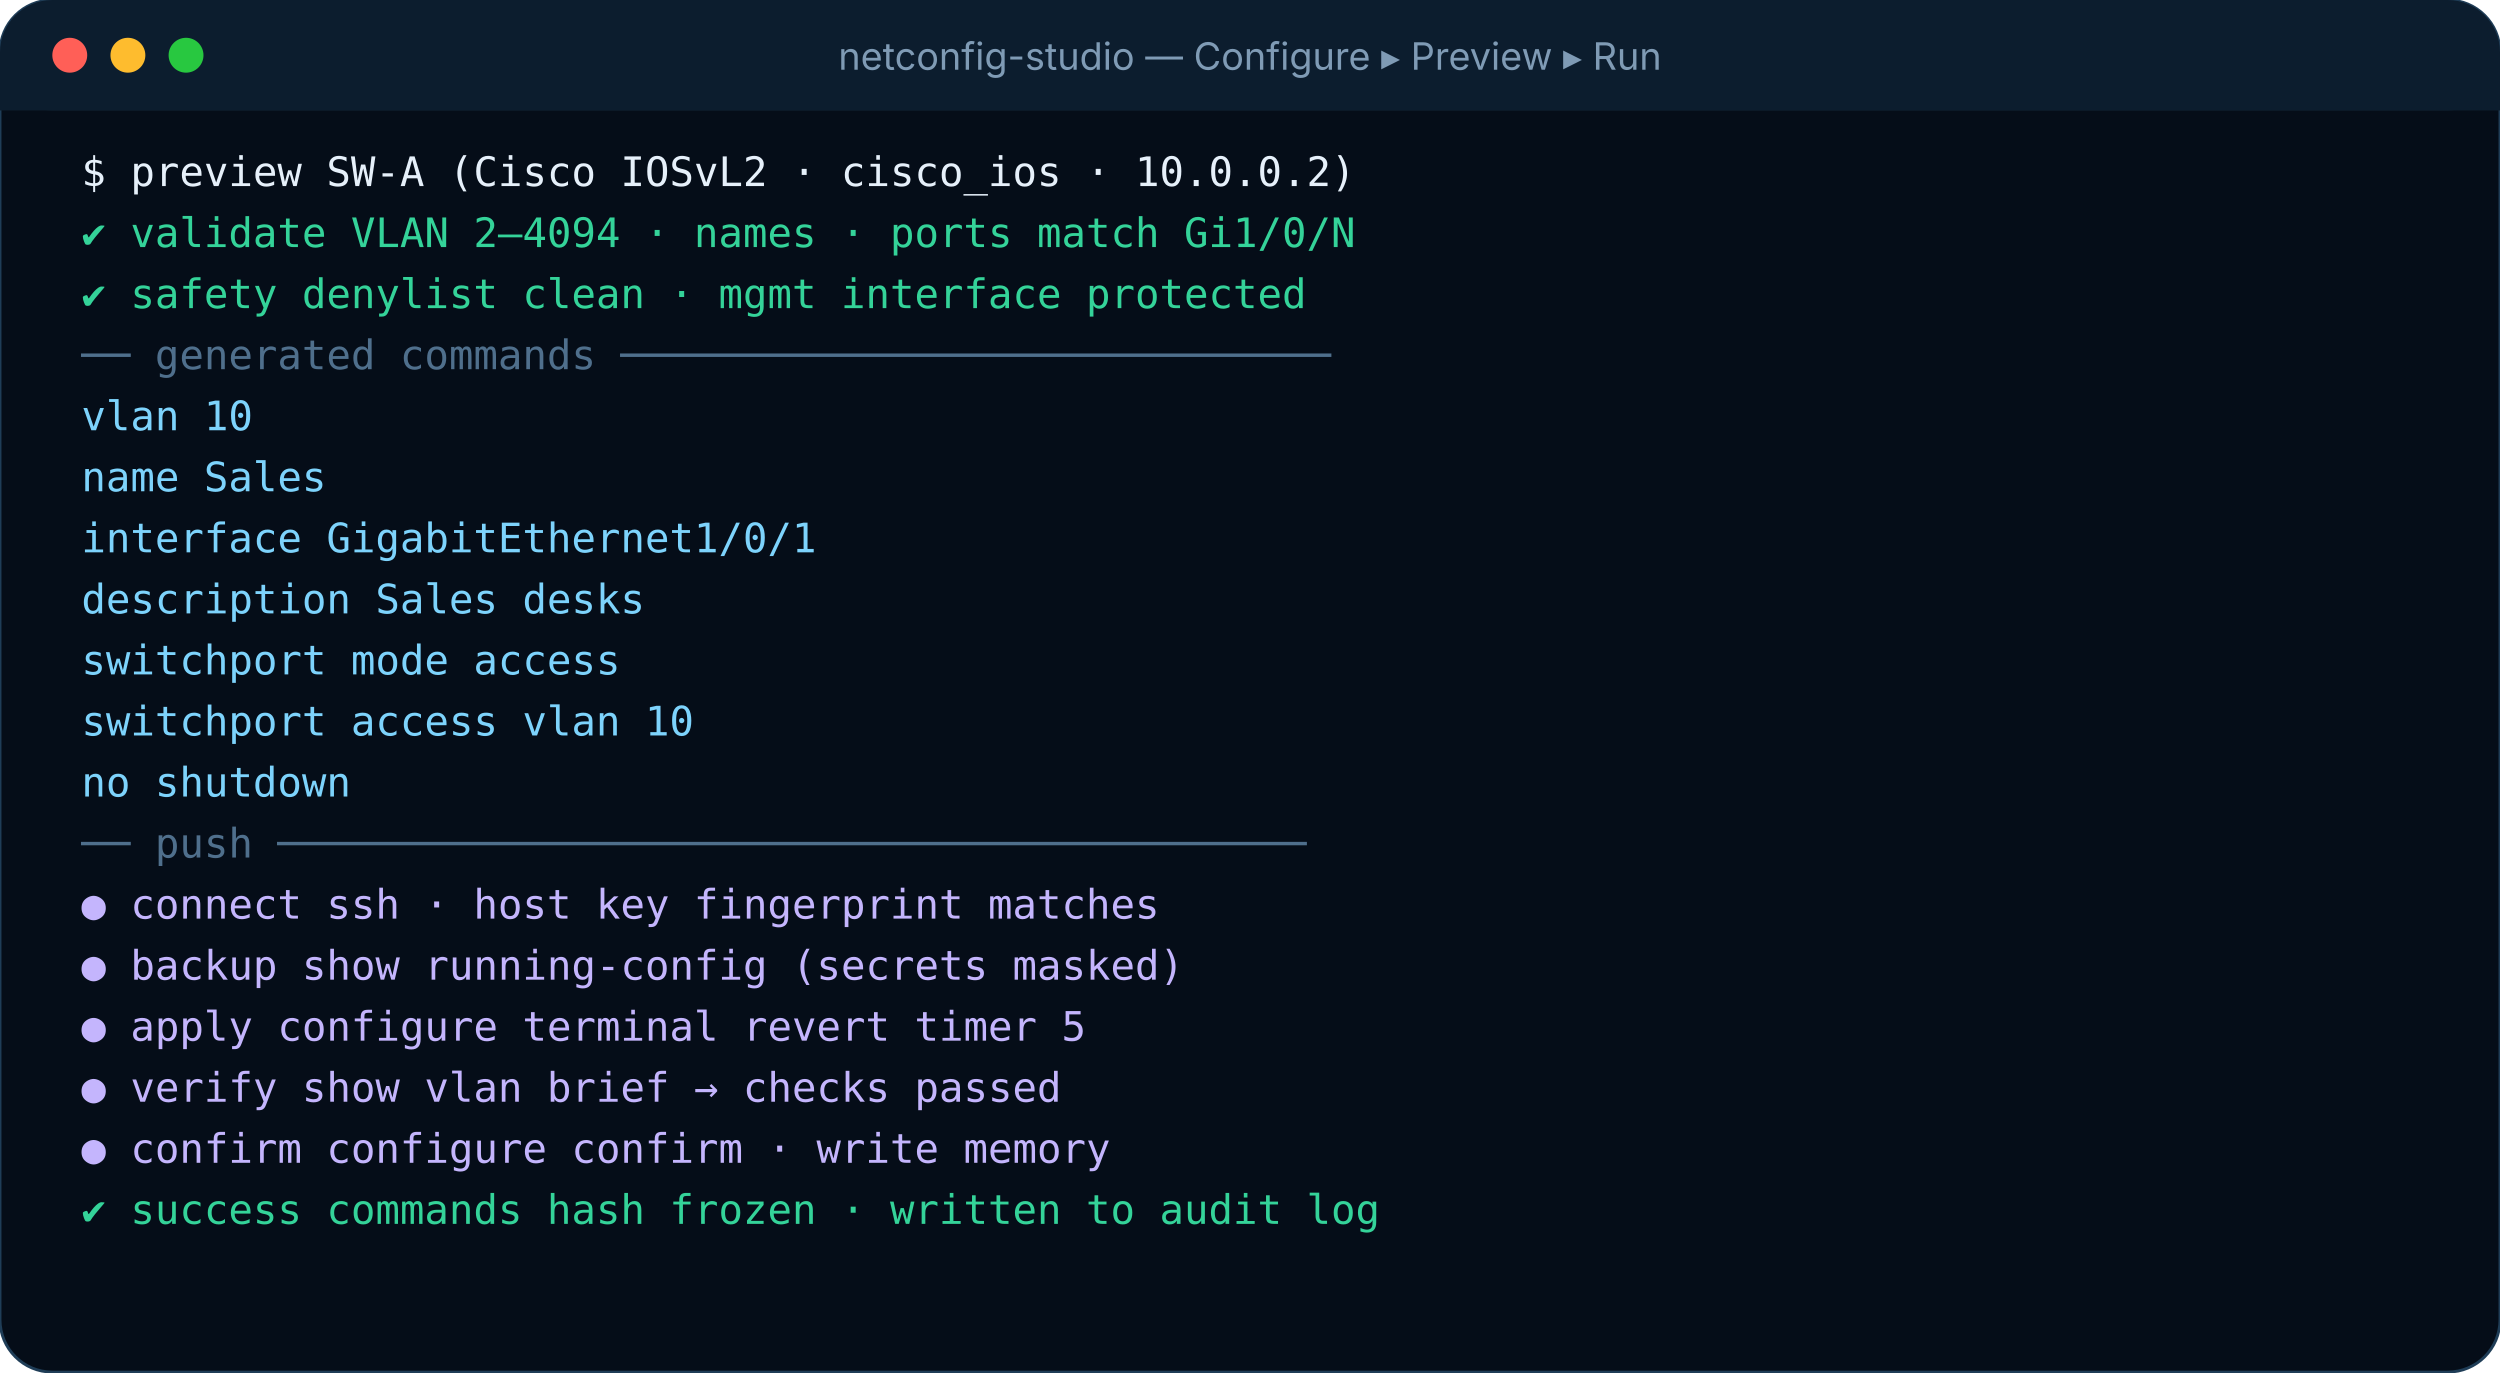
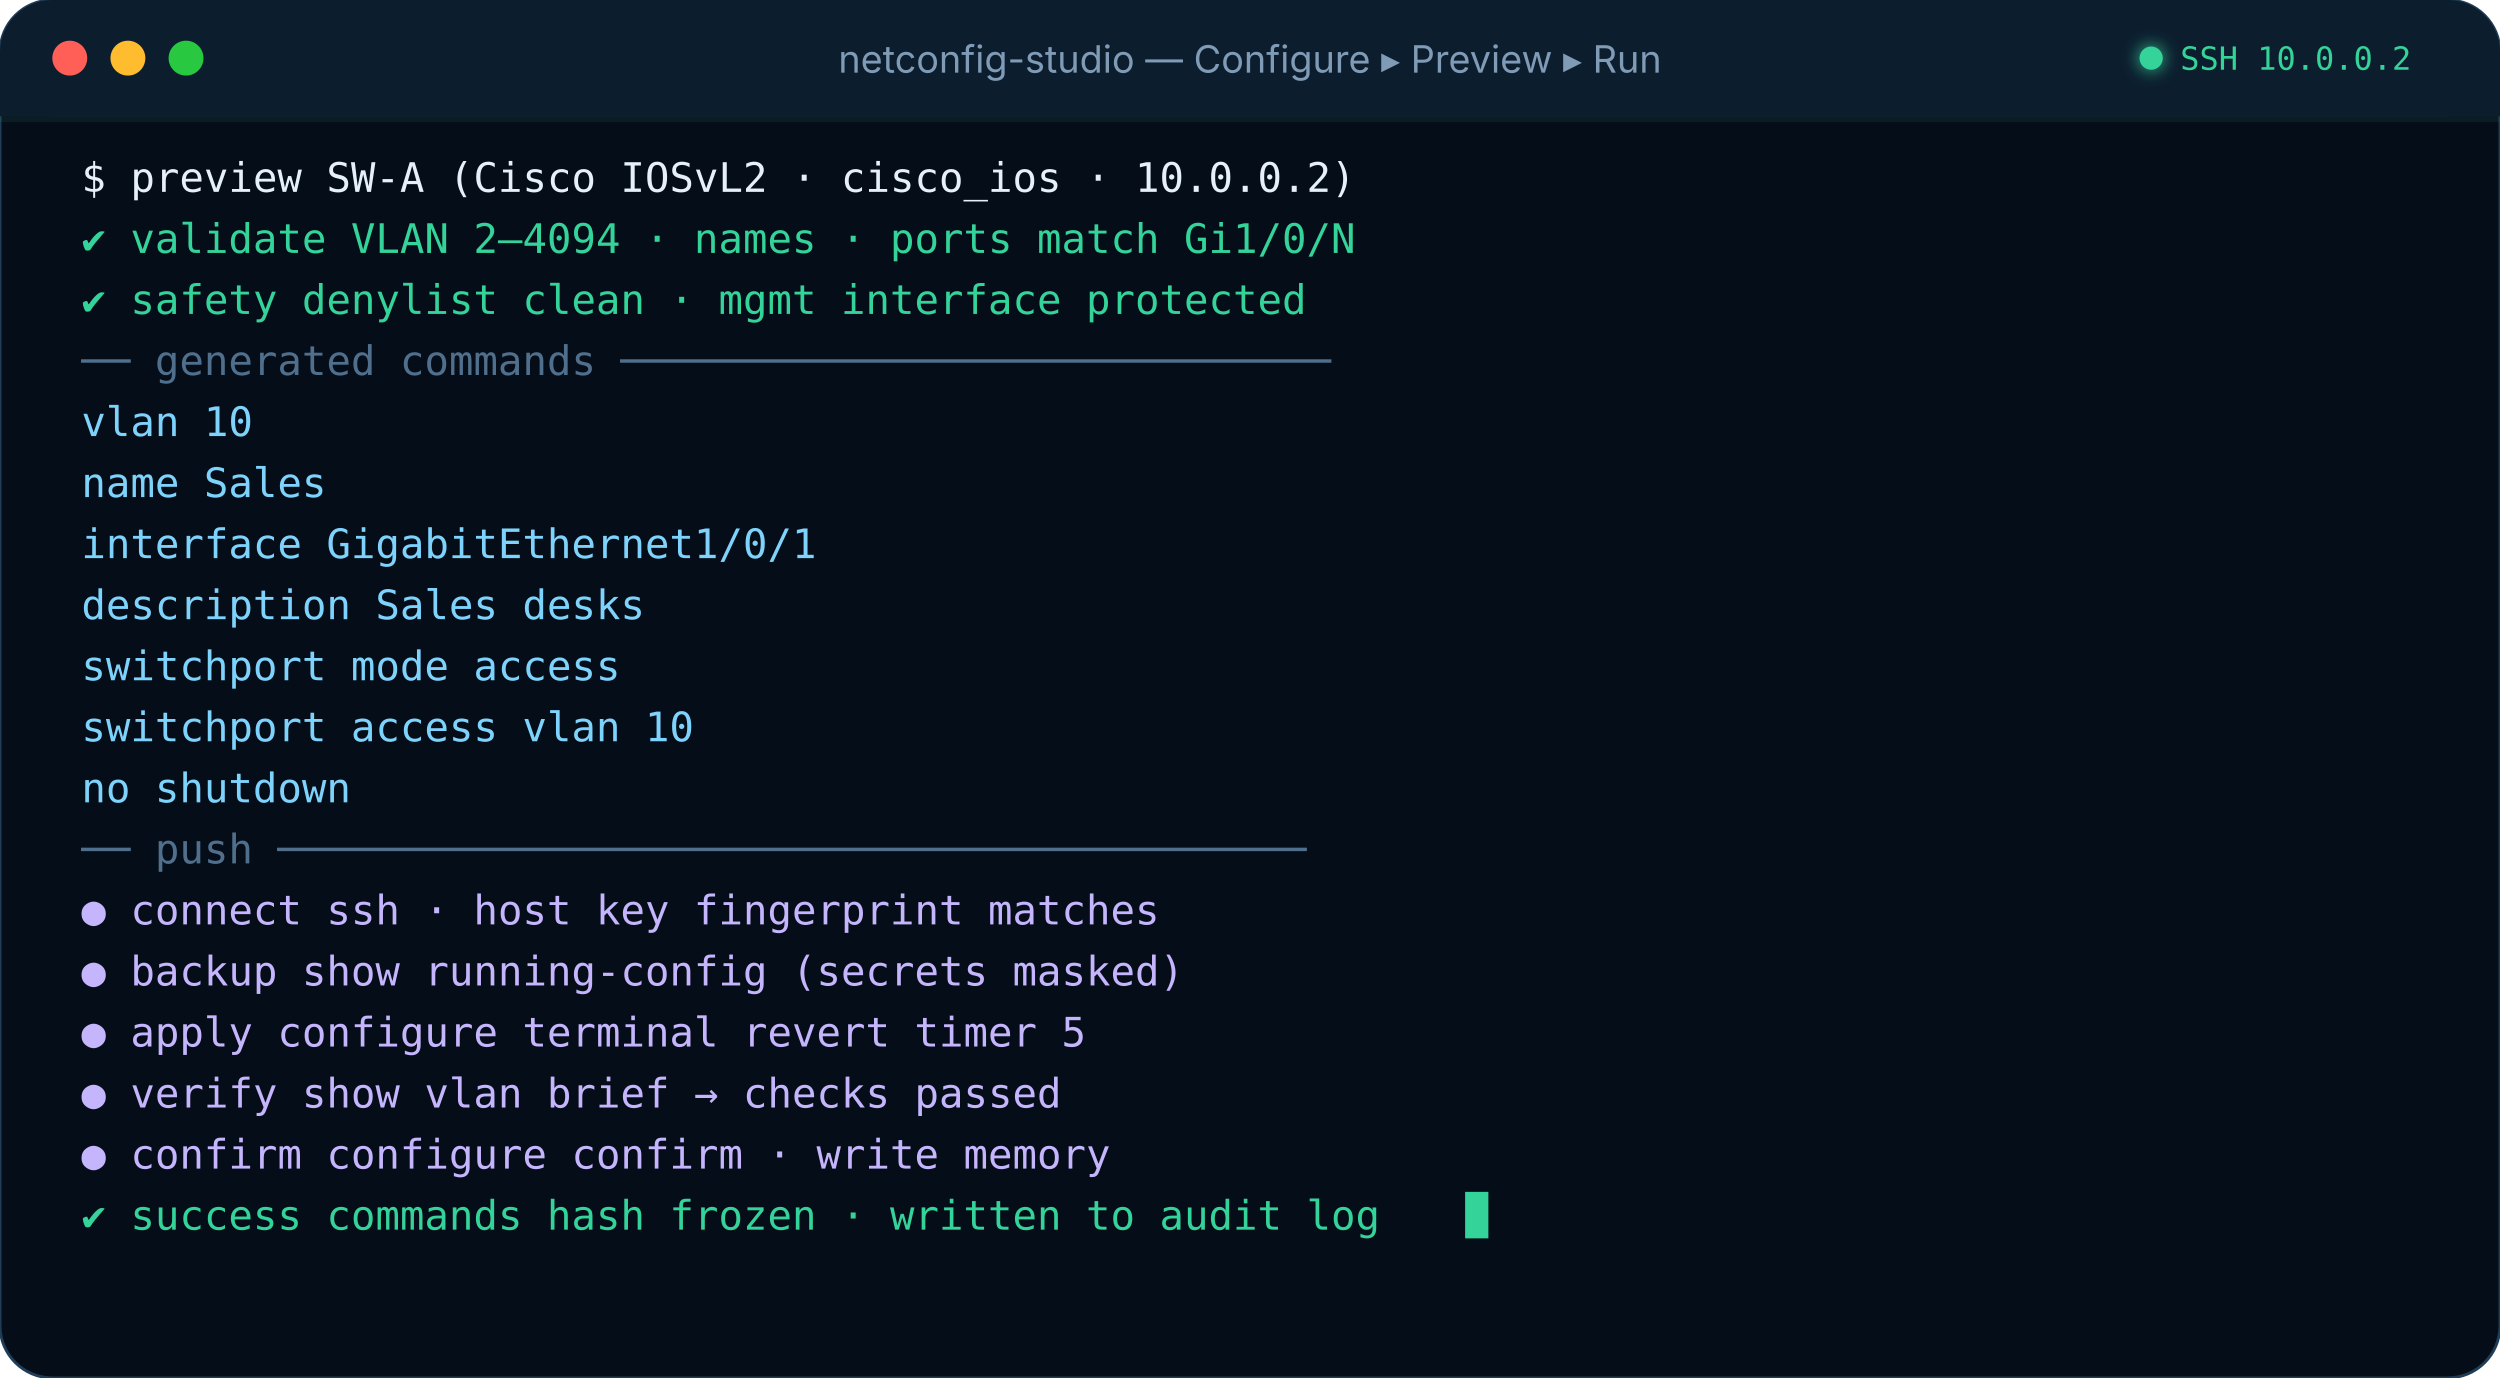
- <svg xmlns="http://www.w3.org/2000/svg" width="860" height="472" viewBox="0 0 860 472" role="img" aria-label="Terminal animation: a plan is validated, previewed as Cisco commands, pushed with backup, verified and confirmed">
+ <svg xmlns="http://www.w3.org/2000/svg" width="860" height="474" viewBox="0 0 860 474" role="img" aria-label="Terminal animation: a plan is validated, previewed as Cisco commands, pushed with backup, verified and confirmed">
  <defs>
    <linearGradient id="bg" x1="0" y1="0" x2="1" y2="1">
-       <stop offset="0" stop-color="#07111f" />
-       <stop offset="1" stop-color="#0d2233" />
+       <stop offset="0" stop-color="#040a14" />
+       <stop offset=".55" stop-color="#071827" />
+       <stop offset="1" stop-color="#0b2436" />
    </linearGradient>
-     <pattern id="grid" width="28" height="28" patternUnits="userSpaceOnUse">
-       <path d="M28 0H0V28" fill="none" stroke="#16324a" stroke-width="1" />
+     <pattern id="grid" width="32" height="32" patternUnits="userSpaceOnUse">
+       <path d="M32 0H0V32" fill="none" stroke="#12304a" stroke-width="1" />
+       <circle cx="0" cy="0" r="1.4" fill="#1d4a6b" />
    </pattern>
    <linearGradient id="sheen" x1="0" y1="0" x2="0" y2="1">
-       <stop offset="0" stop-color="#ffffff" stop-opacity=".10" />
-       <stop offset=".35" stop-color="#ffffff" stop-opacity="0" />
+       <stop offset="0" stop-color="#fff" stop-opacity=".10" />
+       <stop offset=".35" stop-color="#fff" stop-opacity="0" />
    </linearGradient>
-     <filter id="glow" x="-50%" y="-50%" width="200%" height="200%">
+     <filter id="glow" x="-80%" y="-80%" width="260%" height="260%">
      <feGaussianBlur stdDeviation="3" result="b" />
      <feMerge>
        <feMergeNode in="b" />
        <feMergeNode in="SourceGraphic" />
      </feMerge>
    </filter>
+     <filter id="soft" x="-50%" y="-50%" width="200%" height="200%">
+       <feGaussianBlur stdDeviation="40" />
+     </filter>
  </defs>
-   <style>
-   text{font-family:'JetBrains Mono','Cascadia Code',Consolas,'SF Mono',Menlo,monospace;font-size:14px;white-space:pre} .ttl{font-family:'Segoe UI',Inter,-apple-system,Helvetica,Arial,sans-serif;font-size:13px}
-   .l0{animation:l0 16.0s infinite}@keyframes l0{0%,3.75%{opacity:0}5.25%,94%{opacity:1}98%,100%{opacity:0}}.l1{animation:l1 16.0s infinite}@keyframes l1{0%,7.19%{opacity:0}8.69%,94%{opacity:1}98%,100%{opacity:0}}.l2{animation:l2 16.0s infinite}@keyframes l2{0%,10.63%{opacity:0}12.13%,94%{opacity:1}98%,100%{opacity:0}}.l3{animation:l3 16.0s infinite}@keyframes l3{0%,14.06%{opacity:0}15.56%,94%{opacity:1}98%,100%{opacity:0}}.l4{animation:l4 16.0s infinite}@keyframes l4{0%,17.50%{opacity:0}19.00%,94%{opacity:1}98%,100%{opacity:0}}.l5{animation:l5 16.0s infinite}@keyframes l5{0%,20.94%{opacity:0}22.44%,94%{opacity:1}98%,100%{opacity:0}}.l6{animation:l6 16.0s infinite}@keyframes l6{0%,24.38%{opacity:0}25.88%,94%{opacity:1}98%,100%{opacity:0}}.l7{animation:l7 16.0s infinite}@keyframes l7{0%,27.81%{opacity:0}29.31%,94%{opacity:1}98%,100%{opacity:0}}.l8{animation:l8 16.0s infinite}@keyframes l8{0%,31.25%{opacity:0}32.75%,94%{opacity:1}98%,100%{opacity:0}}.l9{animation:l9 16.0s infinite}@keyframes l9{0%,34.69%{opacity:0}36.19%,94%{opacity:1}98%,100%{opacity:0}}.l10{animation:l10 16.0s infinite}@keyframes l10{0%,38.12%{opacity:0}39.62%,94%{opacity:1}98%,100%{opacity:0}}.l11{animation:l11 16.0s infinite}@keyframes l11{0%,41.56%{opacity:0}43.06%,94%{opacity:1}98%,100%{opacity:0}}.l12{animation:l12 16.0s infinite}@keyframes l12{0%,45.00%{opacity:0}46.50%,94%{opacity:1}98%,100%{opacity:0}}.l13{animation:l13 16.0s infinite}@keyframes l13{0%,48.44%{opacity:0}49.94%,94%{opacity:1}98%,100%{opacity:0}}.l14{animation:l14 16.0s infinite}@keyframes l14{0%,51.88%{opacity:0}53.38%,94%{opacity:1}98%,100%{opacity:0}}.l15{animation:l15 16.0s infinite}@keyframes l15{0%,55.31%{opacity:0}56.81%,94%{opacity:1}98%,100%{opacity:0}}.l16{animation:l16 16.0s infinite}@keyframes l16{0%,58.75%{opacity:0}60.25%,94%{opacity:1}98%,100%{opacity:0}}.l17{animation:l17 16.0s infinite}@keyframes l17{0%,62.19%{opacity:0}63.69%,94%{opacity:1}98%,100%{opacity:0}}
-   @media (prefers-reduced-motion: reduce){*{animation:none;opacity:1!important}}
- </style>
-   <rect width="860" height="472" rx="18" fill="#050d18" stroke="#1f3d57" />
-   <rect width="860" height="38" rx="18" fill="#0c1d2e" />
-   <rect y="20" width="860" height="18" fill="#0c1d2e" />
-   <circle cx="24" cy="19" r="6" fill="#ff5f57" />
-   <circle cx="44" cy="19" r="6" fill="#febc2e" />
-   <circle cx="64" cy="19" r="6" fill="#28c840" />
-   <text x="430.0" y="24" text-anchor="middle" class="ttl" fill="#7f9bb5">netconfig-studio — Configure ▸ Preview ▸ Run</text>
-   <text class="l0" x="28" y="64" fill="#e6f0fa">$ preview  SW-A  (Cisco IOSvL2 · cisco_ios · 10.0.0.2)</text>
-   <text class="l1" x="28" y="85" fill="#34d399">✔ validate   VLAN 2–4094 · names · ports match Gi1/0/N</text>
-   <text class="l2" x="28" y="106" fill="#34d399">✔ safety     denylist clean · mgmt interface protected</text>
-   <text class="l3" x="28" y="127" fill="#4f6f8c">── generated commands ─────────────────────────────</text>
-   <text class="l4" x="28" y="148" fill="#7dd3fc">vlan 10</text>
-   <text class="l5" x="28" y="169" fill="#7dd3fc"> name Sales</text>
-   <text class="l6" x="28" y="190" fill="#7dd3fc">interface GigabitEthernet1/0/1</text>
-   <text class="l7" x="28" y="211" fill="#7dd3fc"> description Sales desks</text>
-   <text class="l8" x="28" y="232" fill="#7dd3fc"> switchport mode access</text>
-   <text class="l9" x="28" y="253" fill="#7dd3fc"> switchport access vlan 10</text>
-   <text class="l10" x="28" y="274" fill="#7dd3fc"> no shutdown</text>
-   <text class="l11" x="28" y="295" fill="#4f6f8c">── push ──────────────────────────────────────────</text>
-   <text class="l12" x="28" y="316" fill="#c4b5fd">● connect      ssh · host key fingerprint matches</text>
-   <text class="l13" x="28" y="337" fill="#c4b5fd">● backup       show running-config  (secrets masked)</text>
-   <text class="l14" x="28" y="358" fill="#c4b5fd">● apply        configure terminal revert timer 5</text>
-   <text class="l15" x="28" y="379" fill="#c4b5fd">● verify       show vlan brief  →  checks passed</text>
-   <text class="l16" x="28" y="400" fill="#c4b5fd">● confirm      configure confirm · write memory</text>
-   <text class="l17" x="28" y="421" fill="#34d399">✔ success    commands hash frozen · written to audit log</text>
+   <style>text{font-family:'JetBrains Mono','Cascadia Code',Consolas,'SF Mono',Menlo,monospace;font-size:14px;white-space:pre} .ttl{font-family:'Segoe UI',Inter,-apple-system,Helvetica,Arial,sans-serif;font-size:13px} .cur{animation:cb 1s steps(1) infinite} @keyframes cb{50%{opacity:0}}.l0{animation:l0 16.0s infinite}@keyframes l0{0%,3.75%{opacity:0}5.25%,94%{opacity:1}98%,100%{opacity:0}}.l1{animation:l1 16.0s infinite}@keyframes l1{0%,7.19%{opacity:0}8.69%,94%{opacity:1}98%,100%{opacity:0}}.l2{animation:l2 16.0s infinite}@keyframes l2{0%,10.63%{opacity:0}12.13%,94%{opacity:1}98%,100%{opacity:0}}.l3{animation:l3 16.0s infinite}@keyframes l3{0%,14.06%{opacity:0}15.56%,94%{opacity:1}98%,100%{opacity:0}}.l4{animation:l4 16.0s infinite}@keyframes l4{0%,17.50%{opacity:0}19.00%,94%{opacity:1}98%,100%{opacity:0}}.l5{animation:l5 16.0s infinite}@keyframes l5{0%,20.94%{opacity:0}22.44%,94%{opacity:1}98%,100%{opacity:0}}.l6{animation:l6 16.0s infinite}@keyframes l6{0%,24.38%{opacity:0}25.88%,94%{opacity:1}98%,100%{opacity:0}}.l7{animation:l7 16.0s infinite}@keyframes l7{0%,27.81%{opacity:0}29.31%,94%{opacity:1}98%,100%{opacity:0}}.l8{animation:l8 16.0s infinite}@keyframes l8{0%,31.25%{opacity:0}32.75%,94%{opacity:1}98%,100%{opacity:0}}.l9{animation:l9 16.0s infinite}@keyframes l9{0%,34.69%{opacity:0}36.19%,94%{opacity:1}98%,100%{opacity:0}}.l10{animation:l10 16.0s infinite}@keyframes l10{0%,38.12%{opacity:0}39.62%,94%{opacity:1}98%,100%{opacity:0}}.l11{animation:l11 16.0s infinite}@keyframes l11{0%,41.56%{opacity:0}43.06%,94%{opacity:1}98%,100%{opacity:0}}.l12{animation:l12 16.0s infinite}@keyframes l12{0%,45.00%{opacity:0}46.50%,94%{opacity:1}98%,100%{opacity:0}}.l13{animation:l13 16.0s infinite}@keyframes l13{0%,48.44%{opacity:0}49.94%,94%{opacity:1}98%,100%{opacity:0}}.l14{animation:l14 16.0s infinite}@keyframes l14{0%,51.88%{opacity:0}53.38%,94%{opacity:1}98%,100%{opacity:0}}.l15{animation:l15 16.0s infinite}@keyframes l15{0%,55.31%{opacity:0}56.81%,94%{opacity:1}98%,100%{opacity:0}}.l16{animation:l16 16.0s infinite}@keyframes l16{0%,58.75%{opacity:0}60.25%,94%{opacity:1}98%,100%{opacity:0}}.l17{animation:l17 16.0s infinite}@keyframes l17{0%,62.19%{opacity:0}63.69%,94%{opacity:1}98%,100%{opacity:0}}@media (prefers-reduced-motion: reduce){text{opacity:1!important}}@media (prefers-reduced-motion: reduce){*{animation:none!important}}</style>
+   <rect width="860" height="474" rx="18" fill="#050d18" stroke="#1f3d57" />
+   <rect width="860" height="40" rx="18" fill="#0c1d2e" />
+   <rect y="22" width="860" height="18" fill="#0c1d2e" />
+   <circle cx="24" cy="20" r="6" fill="#ff5f57" />
+   <circle cx="44" cy="20" r="6" fill="#febc2e" />
+   <circle cx="64" cy="20" r="6" fill="#28c840" />
+   <text x="430.0" y="25" text-anchor="middle" class="ttl" fill="#7f9bb5">netconfig-studio — Configure ▸ Preview ▸ Run</text>
+   <circle cx="740" cy="20" r="4" fill="#34d399" filter="url(#glow)">
+     <animate attributeName="opacity" values="1;0.2;1" dur="1.20s" begin="0.00s" repeatCount="indefinite" />
+   </circle>
+   <text x="750" y="24" style="font-size:11px" fill="#34d399">SSH 10.0.0.2</text>
+   <rect x="0" y="40" width="860" height="2" fill="#34d399" opacity=".08">
+     <animate attributeName="y" values="40;470;40" dur="8s" repeatCount="indefinite" />
+   </rect>
+   <text class="l0" x="28" y="66" fill="#e6f0fa">$ preview  SW-A  (Cisco IOSvL2 · cisco_ios · 10.0.0.2)</text>
+   <text class="l1" x="28" y="87" fill="#34d399">✔ validate   VLAN 2–4094 · names · ports match Gi1/0/N</text>
+   <text class="l2" x="28" y="108" fill="#34d399">✔ safety     denylist clean · mgmt interface protected</text>
+   <text class="l3" x="28" y="129" fill="#4f6f8c">── generated commands ─────────────────────────────</text>
+   <text class="l4" x="28" y="150" fill="#7dd3fc">vlan 10</text>
+   <text class="l5" x="28" y="171" fill="#7dd3fc"> name Sales</text>
+   <text class="l6" x="28" y="192" fill="#7dd3fc">interface GigabitEthernet1/0/1</text>
+   <text class="l7" x="28" y="213" fill="#7dd3fc"> description Sales desks</text>
+   <text class="l8" x="28" y="234" fill="#7dd3fc"> switchport mode access</text>
+   <text class="l9" x="28" y="255" fill="#7dd3fc"> switchport access vlan 10</text>
+   <text class="l10" x="28" y="276" fill="#7dd3fc"> no shutdown</text>
+   <text class="l11" x="28" y="297" fill="#4f6f8c">── push ──────────────────────────────────────────</text>
+   <text class="l12" x="28" y="318" fill="#c4b5fd">● connect      ssh · host key fingerprint matches</text>
+   <text class="l13" x="28" y="339" fill="#c4b5fd">● backup       show running-config  (secrets masked)</text>
+   <text class="l14" x="28" y="360" fill="#c4b5fd">● apply        configure terminal revert timer 5</text>
+   <text class="l15" x="28" y="381" fill="#c4b5fd">● verify       show vlan brief  →  checks passed</text>
+   <text class="l16" x="28" y="402" fill="#c4b5fd">● confirm      configure confirm · write memory</text>
+   <text class="l17" x="28" y="423" fill="#34d399">✔ success    commands hash frozen · written to audit log</text>
+   <g class="l17">
+     <rect class="cur" x="504" y="410" width="8" height="16" fill="#34d399" />
+   </g>
</svg>
